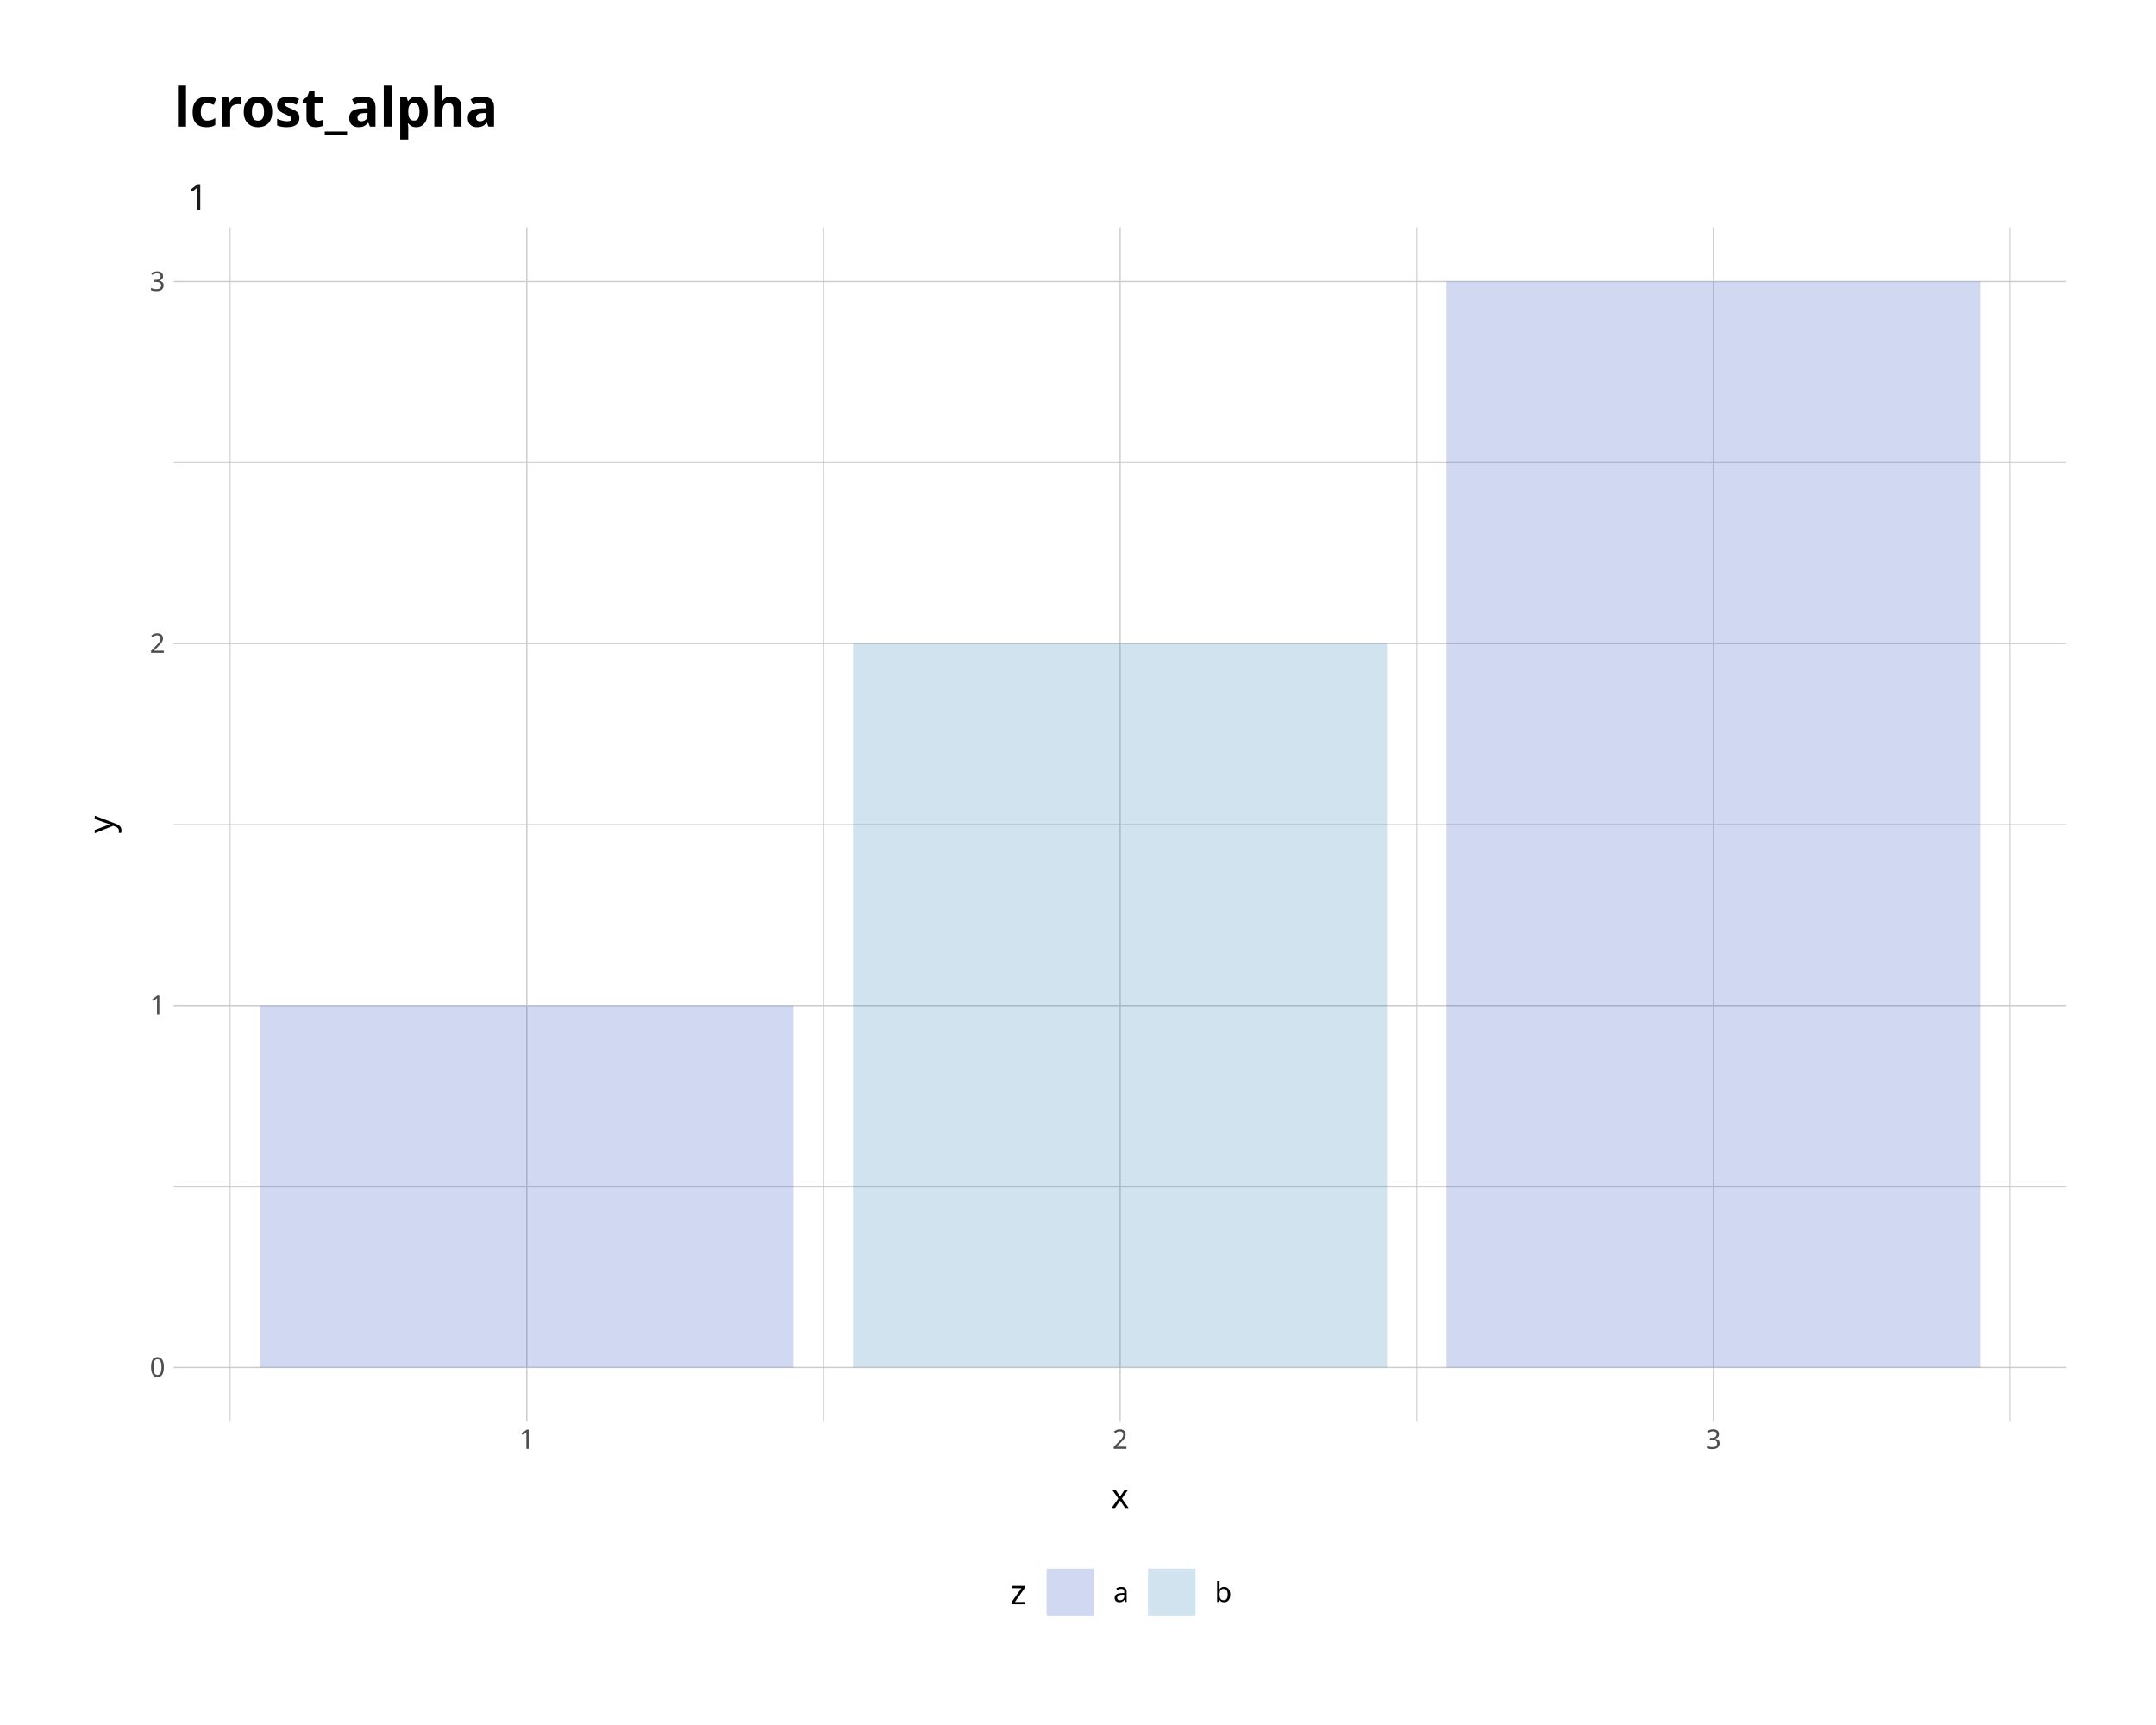
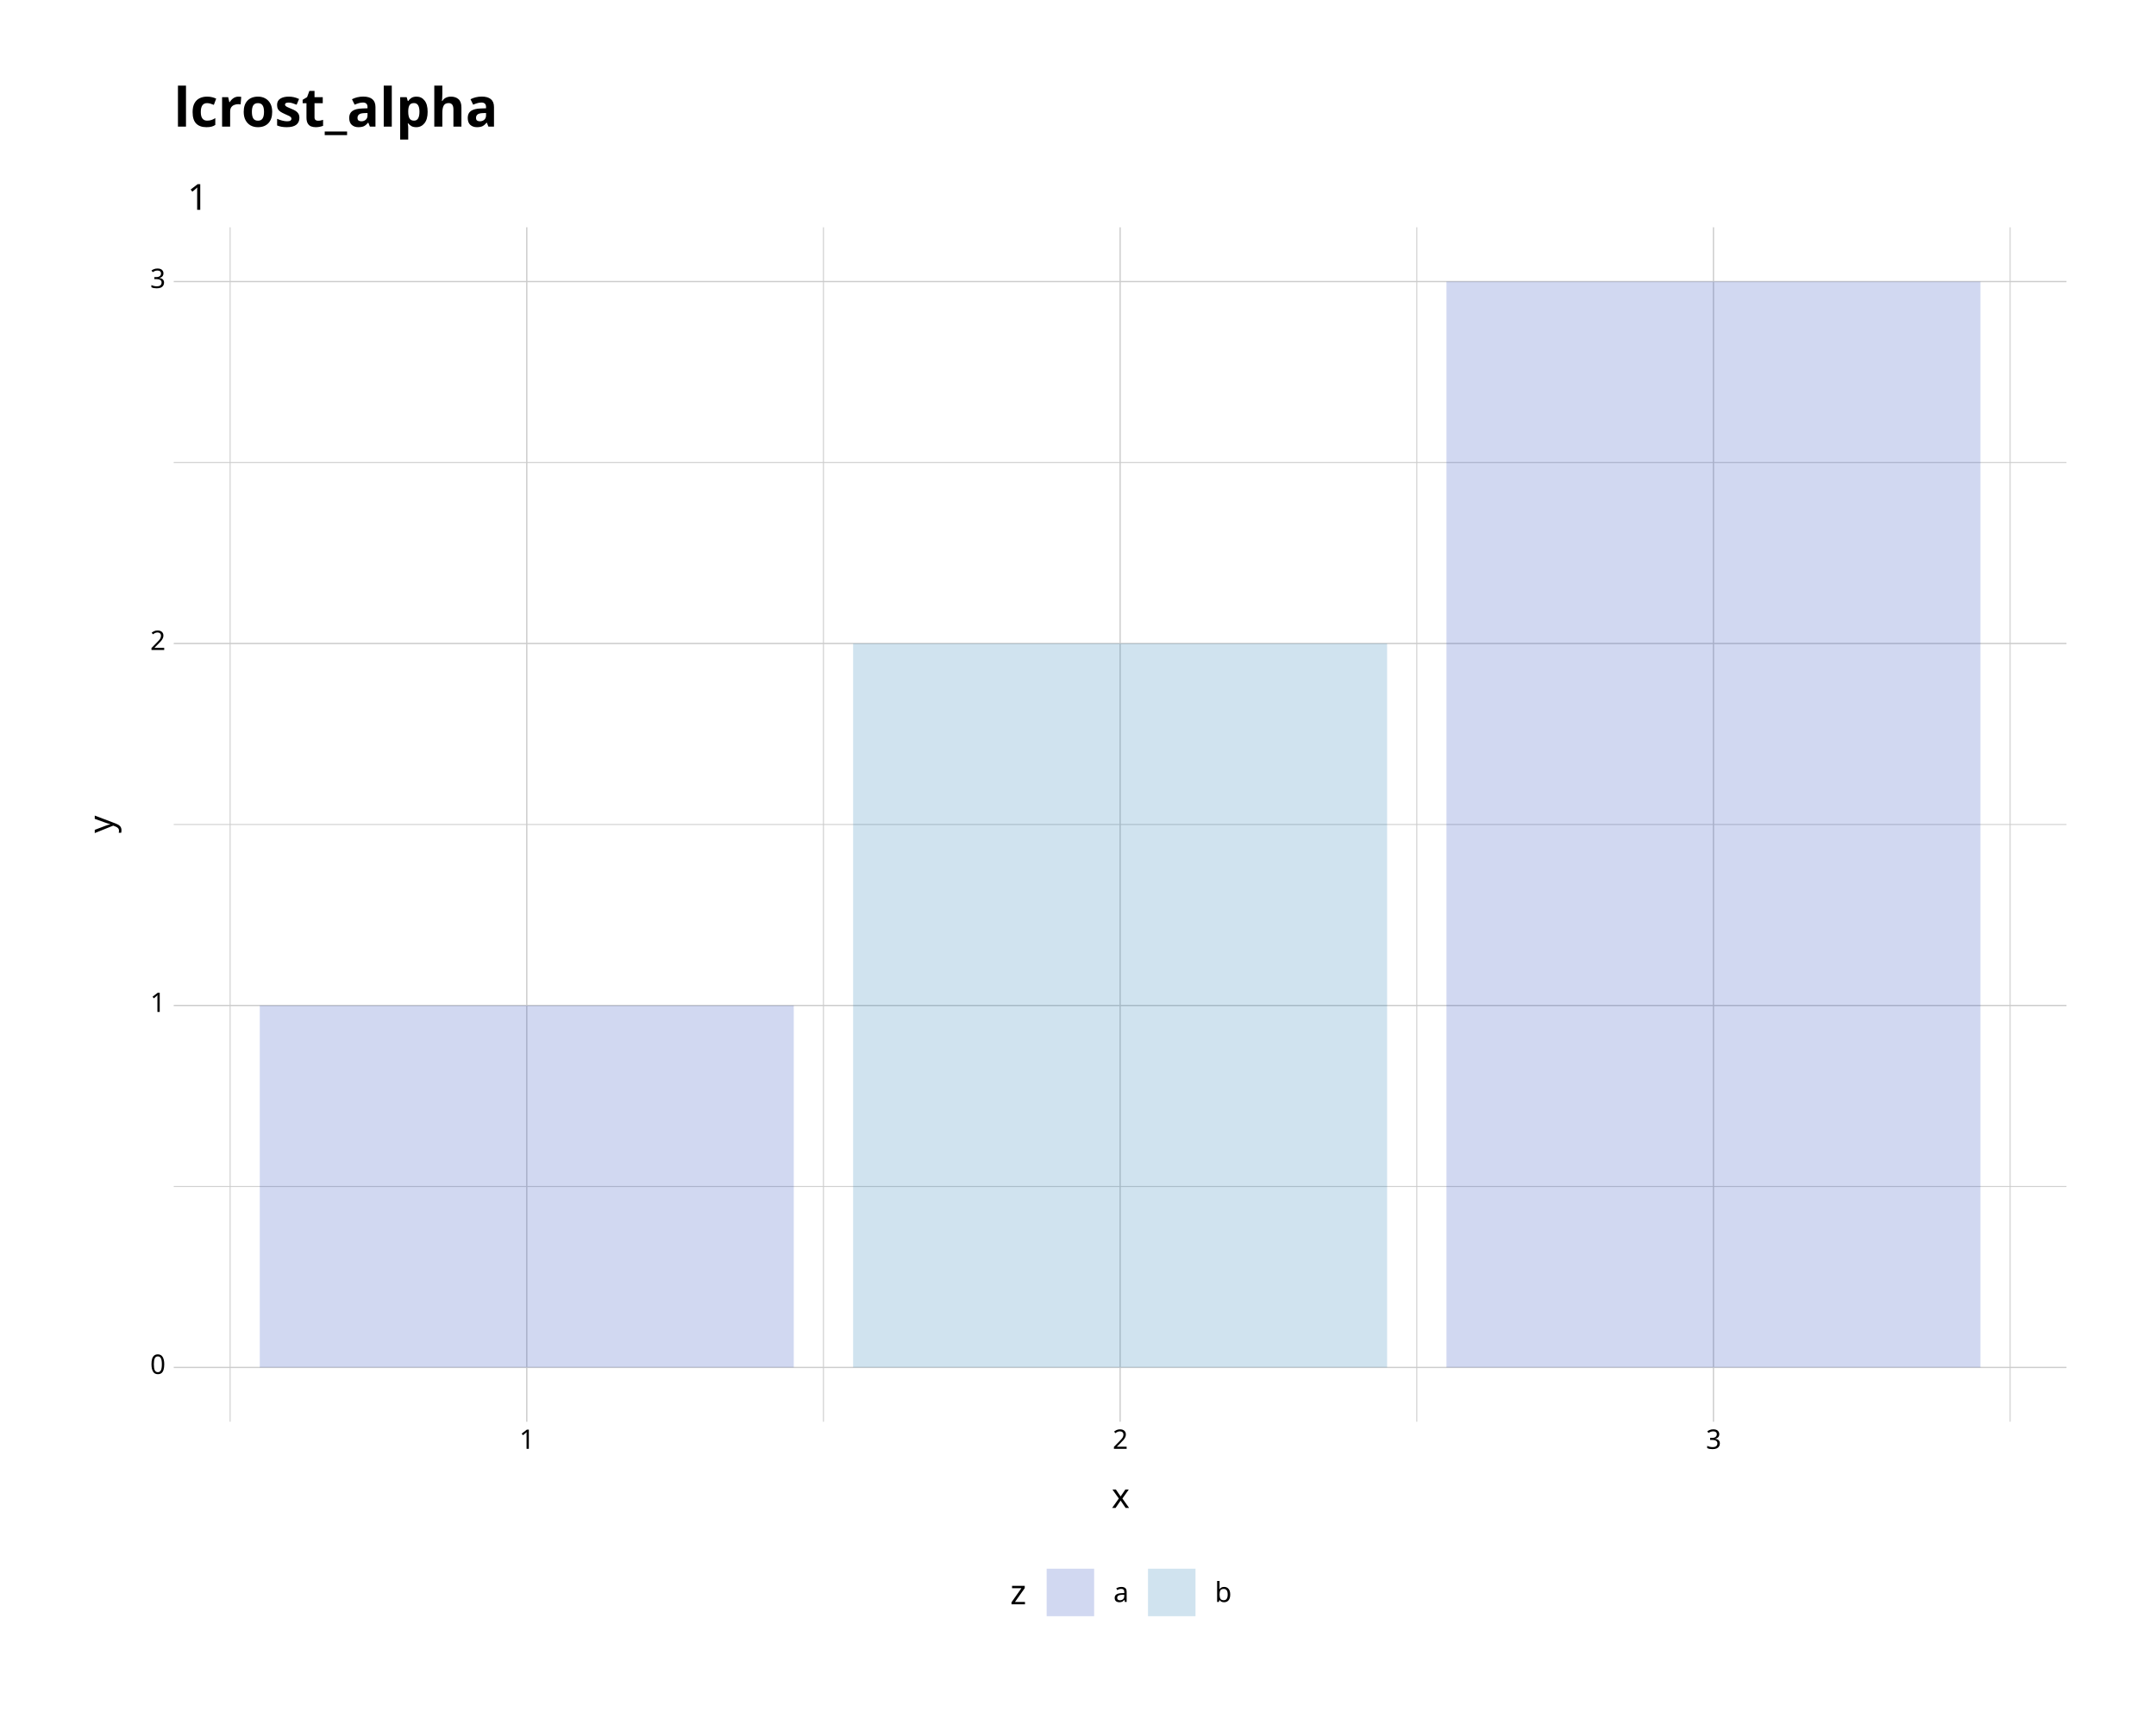
<svg xmlns="http://www.w3.org/2000/svg" class="svglite" data-engine-version="2.0" width="720.00pt" height="576.00pt" viewBox="0 0 720.00 576.00">
  <defs>
    <style type="text/css">
    .svglite line, .svglite polyline, .svglite polygon, .svglite path, .svglite rect, .svglite circle {
      fill: none;
      stroke: #000000;
      stroke-linecap: round;
      stroke-linejoin: round;
      stroke-miterlimit: 10.00;
    }
  </style>
  </defs>
  <rect width="100%" height="100%" style="stroke: none; fill: #FFFFFF;" />
  <defs>
    <clipPath id="cpMC4wMHw3MjAuMDB8MC4wMHw1NzYuMDA=">
      <rect x="0.00" y="0.00" width="720.00" height="576.00" />
    </clipPath>
  </defs>
  <g clip-path="url(#cpMC4wMHw3MjAuMDB8MC4wMHw1NzYuMDA=)">
</g>
  <defs>
    <clipPath id="cpNTguMDJ8NjkwLjExfDc1Ljg5fDQ3NC43Mw==">
      <rect x="58.02" y="75.89" width="632.09" height="398.84" />
    </clipPath>
  </defs>
  <g clip-path="url(#cpNTguMDJ8NjkwLjExfDc1Ljg5fDQ3NC43Mw==)">
    <polyline points="58.02,396.17 690.11,396.17 " style="stroke-width: 0.32; stroke: #CCCCCC; stroke-linecap: butt;" />
    <polyline points="58.02,275.31 690.11,275.31 " style="stroke-width: 0.32; stroke: #CCCCCC; stroke-linecap: butt;" />
    <polyline points="58.02,154.45 690.11,154.45 " style="stroke-width: 0.32; stroke: #CCCCCC; stroke-linecap: butt;" />
    <polyline points="76.85,474.73 76.85,75.89 " style="stroke-width: 0.32; stroke: #CCCCCC; stroke-linecap: butt;" />
    <polyline points="274.99,474.73 274.99,75.89 " style="stroke-width: 0.32; stroke: #CCCCCC; stroke-linecap: butt;" />
    <polyline points="473.14,474.73 473.14,75.89 " style="stroke-width: 0.32; stroke: #CCCCCC; stroke-linecap: butt;" />
    <polyline points="671.29,474.73 671.29,75.89 " style="stroke-width: 0.32; stroke: #CCCCCC; stroke-linecap: butt;" />
    <polyline points="58.02,456.60 690.11,456.60 " style="stroke-width: 0.43; stroke: #CCCCCC; stroke-linecap: butt;" />
    <polyline points="58.02,335.74 690.11,335.74 " style="stroke-width: 0.43; stroke: #CCCCCC; stroke-linecap: butt;" />
    <polyline points="58.02,214.88 690.11,214.88 " style="stroke-width: 0.43; stroke: #CCCCCC; stroke-linecap: butt;" />
    <polyline points="58.02,94.02 690.11,94.02 " style="stroke-width: 0.43; stroke: #CCCCCC; stroke-linecap: butt;" />
    <polyline points="175.92,474.73 175.92,75.89 " style="stroke-width: 0.43; stroke: #CCCCCC; stroke-linecap: butt;" />
    <polyline points="374.07,474.73 374.07,75.89 " style="stroke-width: 0.43; stroke: #CCCCCC; stroke-linecap: butt;" />
    <polyline points="572.21,474.73 572.21,75.89 " style="stroke-width: 0.43; stroke: #CCCCCC; stroke-linecap: butt;" />
    <rect x="86.75" y="335.74" width="178.33" height="120.86" style="stroke-width: 1.07; stroke: none; stroke-linecap: square; stroke-linejoin: miter; fill: #193CBC; fill-opacity: 0.20;" />
    <rect x="284.90" y="214.88" width="178.33" height="241.72" style="stroke-width: 1.07; stroke: none; stroke-linecap: square; stroke-linejoin: miter; fill: #1473AF; fill-opacity: 0.20;" />
    <rect x="483.05" y="94.02" width="178.33" height="362.58" style="stroke-width: 1.07; stroke: none; stroke-linecap: square; stroke-linejoin: miter; fill: #193CBC; fill-opacity: 0.20;" />
  </g>
  <g clip-path="url(#cpMC4wMHw3MjAuMDB8MC4wMHw1NzYuMDA=)">
</g>
  <defs>
    <clipPath id="cpNTguMDJ8NjkwLjExfDU1Ljk3fDc1Ljg5">
      <rect x="58.02" y="55.97" width="632.09" height="19.92" />
    </clipPath>
  </defs>
  <g clip-path="url(#cpNTguMDJ8NjkwLjExfDU1Ljk3fDc1Ljg5)">
-     <text x="62.61" y="70.06" style="font-size: 12.00px; fill: #1A1A1A; font-family: sans;" textLength="6.67px" lengthAdjust="spacingAndGlyphs">1</text>
+     <text x="62.61" y="70.06" style="font-size: 12.00px; font-family: sans;" textLength="6.67px" lengthAdjust="spacingAndGlyphs">1</text>
  </g>
  <g clip-path="url(#cpMC4wMHw3MjAuMDB8MC4wMHw1NzYuMDA=)">
-     <text x="175.92" y="483.79" text-anchor="middle" style="font-size: 9.00px; fill: #4D4D4D; font-family: sans;" textLength="5.01px" lengthAdjust="spacingAndGlyphs">1</text>
-     <text x="374.07" y="483.79" text-anchor="middle" style="font-size: 9.00px; fill: #4D4D4D; font-family: sans;" textLength="5.01px" lengthAdjust="spacingAndGlyphs">2</text>
-     <text x="572.21" y="483.79" text-anchor="middle" style="font-size: 9.00px; fill: #4D4D4D; font-family: sans;" textLength="5.01px" lengthAdjust="spacingAndGlyphs">3</text>
-     <text x="55.16" y="459.70" text-anchor="end" style="font-size: 9.00px; fill: #4D4D4D; font-family: sans;" textLength="5.01px" lengthAdjust="spacingAndGlyphs">0</text>
-     <text x="55.16" y="338.84" text-anchor="end" style="font-size: 9.00px; fill: #4D4D4D; font-family: sans;" textLength="5.01px" lengthAdjust="spacingAndGlyphs">1</text>
-     <text x="55.16" y="217.98" text-anchor="end" style="font-size: 9.00px; fill: #4D4D4D; font-family: sans;" textLength="5.01px" lengthAdjust="spacingAndGlyphs">2</text>
-     <text x="55.16" y="97.12" text-anchor="end" style="font-size: 9.00px; fill: #4D4D4D; font-family: sans;" textLength="5.01px" lengthAdjust="spacingAndGlyphs">3</text>
-     <text x="374.07" y="503.53" text-anchor="middle" style="font-size: 11.50px; font-family: sans;" textLength="5.75px" lengthAdjust="spacingAndGlyphs">x</text>
-     <text transform="translate(37.80,275.31) rotate(-90)" text-anchor="middle" style="font-size: 11.50px; font-family: sans;" textLength="5.75px" lengthAdjust="spacingAndGlyphs">y</text>
+     <text x="173.42" y="483.79" style="font-size: 9.00px; font-family: sans;" textLength="5.01px" lengthAdjust="spacingAndGlyphs">1</text>
+     <text x="371.56" y="483.79" style="font-size: 9.00px; font-family: sans;" textLength="5.01px" lengthAdjust="spacingAndGlyphs">2</text>
+     <text x="569.71" y="483.79" style="font-size: 9.00px; font-family: sans;" textLength="5.01px" lengthAdjust="spacingAndGlyphs">3</text>
+     <text x="50.15" y="458.76" style="font-size: 9.00px; font-family: sans;" textLength="5.01px" lengthAdjust="spacingAndGlyphs">0</text>
+     <text x="50.15" y="337.90" style="font-size: 9.00px; font-family: sans;" textLength="5.01px" lengthAdjust="spacingAndGlyphs">1</text>
+     <text x="50.15" y="217.04" style="font-size: 9.00px; font-family: sans;" textLength="5.01px" lengthAdjust="spacingAndGlyphs">2</text>
+     <text x="50.15" y="96.18" style="font-size: 9.00px; font-family: sans;" textLength="5.01px" lengthAdjust="spacingAndGlyphs">3</text>
+     <text x="371.19" y="503.53" style="font-size: 11.50px; font-family: sans;" textLength="5.75px" lengthAdjust="spacingAndGlyphs">x</text>
+     <text transform="translate(37.80,278.19) rotate(-90)" style="font-size: 11.50px; font-family: sans;" textLength="5.75px" lengthAdjust="spacingAndGlyphs">y</text>
    <text x="337.34" y="535.70" style="font-size: 11.50px; font-family: sans;" textLength="5.75px" lengthAdjust="spacingAndGlyphs">z</text>
    <rect x="349.53" y="523.81" width="15.86" height="15.86" style="stroke-width: 1.07; stroke: none; stroke-linecap: square; stroke-linejoin: miter; fill: #193CBC; fill-opacity: 0.20;" />
    <rect x="383.38" y="523.81" width="15.86" height="15.86" style="stroke-width: 1.07; stroke: none; stroke-linecap: square; stroke-linejoin: miter; fill: #1473AF; fill-opacity: 0.20;" />
    <text x="371.83" y="534.91" style="font-size: 9.20px; font-family: sans;" textLength="5.12px" lengthAdjust="spacingAndGlyphs">a</text>
    <text x="405.68" y="534.91" style="font-size: 9.20px; font-family: sans;" textLength="5.12px" lengthAdjust="spacingAndGlyphs">b</text>
    <text x="58.02" y="42.28" style="font-size: 18.00px; font-weight: bold; font-family: sans;" textLength="97.07px" lengthAdjust="spacingAndGlyphs">lcrost_alpha</text>
  </g>
</svg>
